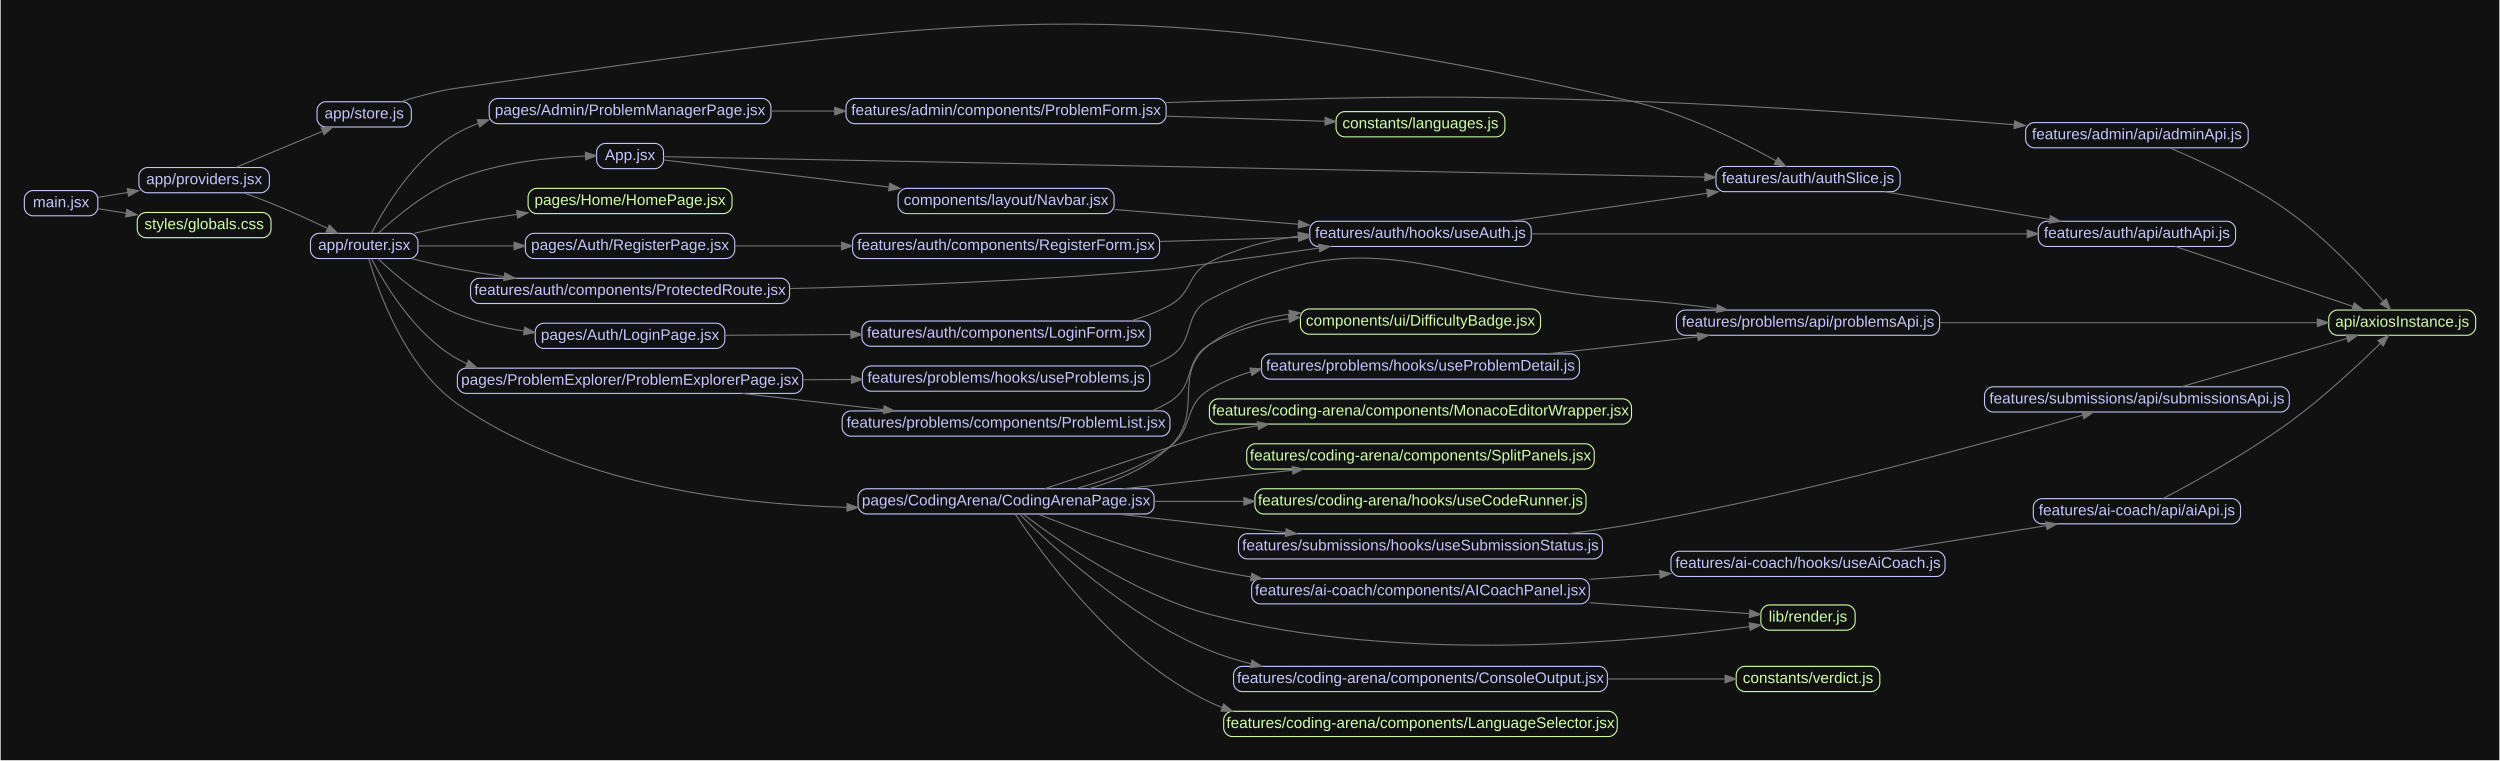
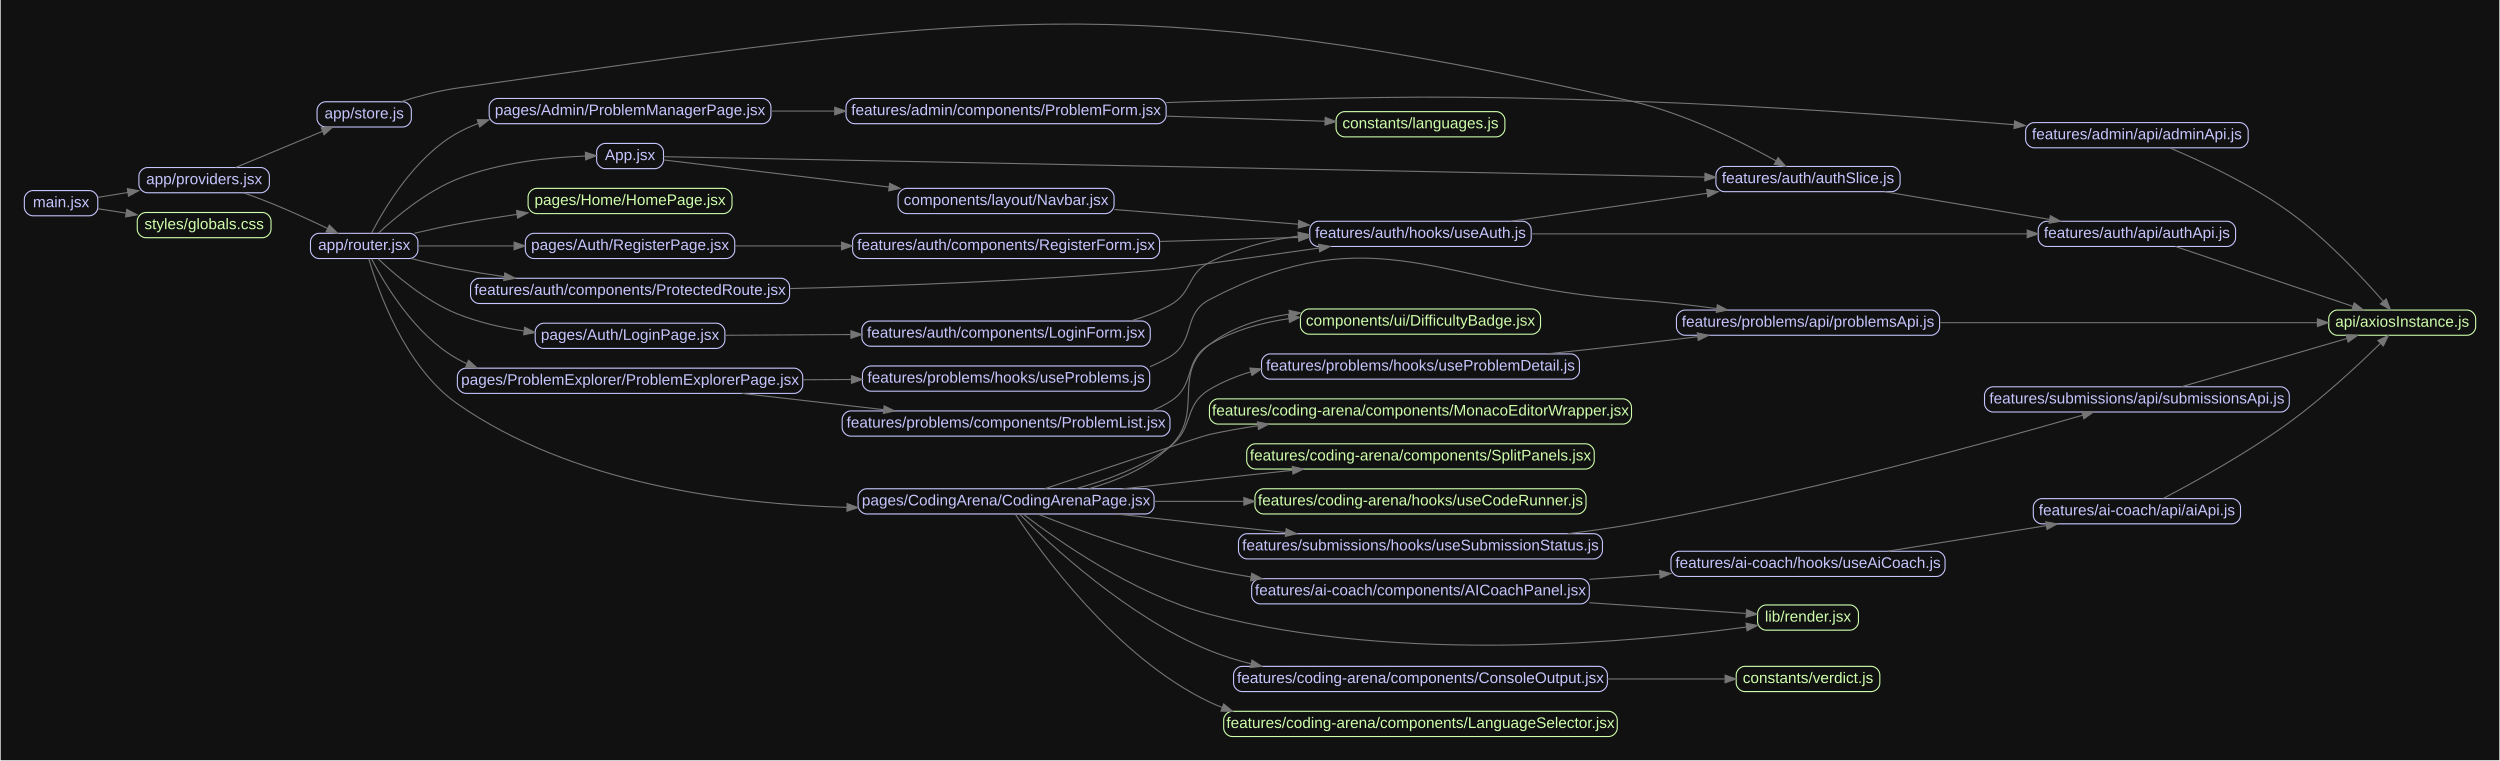
<svg xmlns="http://www.w3.org/2000/svg" width="2279pt" height="693pt" viewBox="0.00 0.00 2279.20 693.43">
  <g id="graph0" class="graph" transform="scale(1 1) rotate(0) translate(21.6 671.83)">
    <polygon fill="#111111" stroke="transparent" points="-21.6,21.6 -21.6,-671.83 2257.6,-671.83 2257.6,21.6 -21.6,21.6" />
    <g id="node1" class="node">
      <path fill="none" stroke="#c6c5fe" d="M575.33,-541C575.33,-541 529.67,-541 529.67,-541 525.83,-541 522,-537.17 522,-533.33 522,-533.33 522,-525.67 522,-525.67 522,-521.83 525.83,-518 529.67,-518 529.67,-518 575.33,-518 575.33,-518 579.17,-518 583,-521.83 583,-525.67 583,-525.67 583,-533.33 583,-533.33 583,-537.17 579.17,-541 575.33,-541" />
      <text text-anchor="middle" x="552.5" y="-525.8" font-family="Arial" font-size="14.00" fill="#c6c5fe">App.jsx</text>
    </g>
    <g id="node2" class="node">
      <path fill="none" stroke="#c6c5fe" d="M986.33,-500C986.33,-500 804.67,-500 804.67,-500 800.83,-500 797,-496.17 797,-492.33 797,-492.33 797,-484.67 797,-484.67 797,-480.83 800.83,-477 804.67,-477 804.67,-477 986.33,-477 986.33,-477 990.17,-477 994,-480.83 994,-484.67 994,-484.67 994,-492.33 994,-492.33 994,-496.17 990.17,-500 986.33,-500" />
      <text text-anchor="middle" x="895.5" y="-484.8" font-family="Arial" font-size="14.00" fill="#c6c5fe">components/layout/Navbar.jsx</text>
    </g>
    <g id="edge1" class="edge">
      <path fill="none" stroke="#757575" d="M583.16,-525.93C628.59,-520.47 717.59,-509.77 788.85,-501.2" />
      <polygon fill="#757575" stroke="#757575" points="789.27,-504.68 798.78,-500.01 788.43,-497.73 789.27,-504.68" />
    </g>
    <g id="node3" class="node">
      <path fill="none" stroke="#c6c5fe" d="M1703.33,-520C1703.33,-520 1550.67,-520 1550.67,-520 1546.83,-520 1543,-516.17 1543,-512.33 1543,-512.33 1543,-504.67 1543,-504.67 1543,-500.83 1546.83,-497 1550.67,-497 1550.67,-497 1703.33,-497 1703.33,-497 1707.17,-497 1711,-500.83 1711,-504.67 1711,-504.67 1711,-512.33 1711,-512.33 1711,-516.17 1707.17,-520 1703.33,-520" />
      <text text-anchor="middle" x="1627" y="-504.8" font-family="Arial" font-size="14.00" fill="#c6c5fe">features/auth/authSlice.js</text>
    </g>
    <g id="edge2" class="edge">
      <path fill="none" stroke="#757575" d="M583.02,-528.92C720.77,-526.22 1303.23,-514.82 1532.62,-510.33" />
      <polygon fill="#757575" stroke="#757575" points="1533.01,-513.82 1542.94,-510.13 1532.87,-506.82 1533.01,-513.82" />
    </g>
    <g id="node15" class="node">
      <path fill="none" stroke="#c6c5fe" d="M1366.83,-470C1366.83,-470 1180.17,-470 1180.17,-470 1176.33,-470 1172.5,-466.17 1172.5,-462.33 1172.5,-462.33 1172.5,-454.67 1172.5,-454.67 1172.5,-450.83 1176.33,-447 1180.17,-447 1180.17,-447 1366.83,-447 1366.83,-447 1370.67,-447 1374.5,-450.83 1374.5,-454.67 1374.5,-454.67 1374.5,-462.33 1374.5,-462.33 1374.5,-466.17 1370.67,-470 1366.83,-470" />
      <text text-anchor="middle" x="1273.5" y="-454.8" font-family="Arial" font-size="14.00" fill="#c6c5fe">features/auth/hooks/useAuth.js</text>
    </g>
    <g id="edge14" class="edge">
      <path fill="none" stroke="#757575" d="M994.31,-480.7C1045.72,-476.59 1108.92,-471.55 1162.09,-467.31" />
      <polygon fill="#757575" stroke="#757575" points="1162.55,-470.78 1172.24,-466.5 1161.99,-463.81 1162.55,-470.78" />
    </g>
    <g id="node25" class="node">
      <path fill="none" stroke="#c6c5fe" d="M2009.33,-470C2009.33,-470 1844.67,-470 1844.67,-470 1840.83,-470 1837,-466.17 1837,-462.33 1837,-462.33 1837,-454.67 1837,-454.67 1837,-450.83 1840.83,-447 1844.67,-447 1844.67,-447 2009.33,-447 2009.33,-447 2013.17,-447 2017,-450.83 2017,-454.67 2017,-454.67 2017,-462.33 2017,-462.33 2017,-466.17 2013.17,-470 2009.33,-470" />
      <text text-anchor="middle" x="1927" y="-454.8" font-family="Arial" font-size="14.00" fill="#c6c5fe">features/auth/api/authApi.js</text>
    </g>
    <g id="edge23" class="edge">
      <path fill="none" stroke="#757575" d="M1696.74,-496.97C1741.66,-489.43 1800.45,-479.57 1847.25,-471.71" />
      <polygon fill="#757575" stroke="#757575" points="1848.06,-475.13 1857.35,-470.02 1846.91,-468.22 1848.06,-475.13" />
    </g>
    <g id="node4" class="node">
      <path fill="none" stroke="#cfffac" d="M2228.33,-389C2228.33,-389 2109.67,-389 2109.67,-389 2105.83,-389 2102,-385.17 2102,-381.33 2102,-381.33 2102,-373.67 2102,-373.67 2102,-369.83 2105.83,-366 2109.67,-366 2109.67,-366 2228.33,-366 2228.33,-366 2232.17,-366 2236,-369.83 2236,-373.67 2236,-373.67 2236,-381.33 2236,-381.33 2236,-385.17 2232.17,-389 2228.33,-389" />
      <text text-anchor="middle" x="2169" y="-373.8" font-family="Arial" font-size="14.00" fill="#cfffac">api/axiosInstance.js</text>
    </g>
    <g id="node5" class="node">
      <path fill="none" stroke="#c6c5fe" d="M215.83,-519C215.83,-519 112.17,-519 112.17,-519 108.33,-519 104.5,-515.17 104.5,-511.33 104.5,-511.33 104.5,-503.67 104.5,-503.67 104.5,-499.83 108.33,-496 112.17,-496 112.17,-496 215.83,-496 215.83,-496 219.67,-496 223.5,-499.83 223.5,-503.67 223.5,-503.67 223.5,-511.33 223.5,-511.33 223.5,-515.17 219.67,-519 215.83,-519" />
      <text text-anchor="middle" x="164" y="-503.8" font-family="Arial" font-size="14.00" fill="#c6c5fe">app/providers.jsx</text>
    </g>
    <g id="node6" class="node">
      <path fill="none" stroke="#c6c5fe" d="M351.33,-459C351.33,-459 268.67,-459 268.67,-459 264.83,-459 261,-455.17 261,-451.33 261,-451.33 261,-443.67 261,-443.67 261,-439.83 264.83,-436 268.67,-436 268.67,-436 351.33,-436 351.33,-436 355.17,-436 359,-439.83 359,-443.67 359,-443.67 359,-451.33 359,-451.33 359,-455.17 355.17,-459 351.33,-459" />
      <text text-anchor="middle" x="310" y="-443.8" font-family="Arial" font-size="14.00" fill="#c6c5fe">app/router.jsx</text>
    </g>
    <g id="edge3" class="edge">
      <path fill="none" stroke="#757575" d="M199.8,-495.97C208.12,-493.04 216.92,-489.78 225,-486.5 242.27,-479.49 261.13,-470.83 276.59,-463.45" />
      <polygon fill="#757575" stroke="#757575" points="278.24,-466.54 285.74,-459.05 275.21,-460.23 278.24,-466.54" />
    </g>
    <g id="node7" class="node">
      <path fill="none" stroke="#c6c5fe" d="M345.33,-579C345.33,-579 274.67,-579 274.67,-579 270.83,-579 267,-575.17 267,-571.33 267,-571.33 267,-563.67 267,-563.67 267,-559.83 270.83,-556 274.67,-556 274.67,-556 345.33,-556 345.33,-556 349.17,-556 353,-559.83 353,-563.67 353,-563.67 353,-571.33 353,-571.33 353,-575.17 349.17,-579 345.33,-579" />
      <text text-anchor="middle" x="310" y="-563.8" font-family="Arial" font-size="14.00" fill="#c6c5fe">app/store.js</text>
    </g>
    <g id="edge4" class="edge">
      <path fill="none" stroke="#757575" d="M192.76,-519.07C215.28,-528.45 247.21,-541.75 271.91,-552.04" />
      <polygon fill="#757575" stroke="#757575" points="270.74,-555.35 281.32,-555.97 273.44,-548.89 270.74,-555.35" />
    </g>
    <g id="edge5" class="edge">
      <path fill="none" stroke="#757575" d="M322.9,-459.17C338.19,-473.4 366.22,-496.98 395,-508.5 432.78,-523.62 479.36,-528.27 511.84,-529.5" />
      <polygon fill="#757575" stroke="#757575" points="511.76,-533 521.86,-529.79 511.96,-526 511.76,-533" />
    </g>
    <g id="node8" class="node">
      <path fill="none" stroke="#c6c5fe" d="M690.33,-418C690.33,-418 414.67,-418 414.67,-418 410.83,-418 407,-414.17 407,-410.33 407,-410.33 407,-402.67 407,-402.67 407,-398.83 410.83,-395 414.67,-395 414.67,-395 690.33,-395 690.33,-395 694.17,-395 698,-398.83 698,-402.67 698,-402.67 698,-410.33 698,-410.33 698,-414.17 694.17,-418 690.33,-418" />
      <text text-anchor="middle" x="552.5" y="-402.8" font-family="Arial" font-size="14.00" fill="#c6c5fe">features/auth/components/ProtectedRoute.jsx</text>
    </g>
    <g id="edge6" class="edge">
      <path fill="none" stroke="#757575" d="M353.09,-435.95C366.42,-432.56 381.26,-429.09 395,-426.5 408.78,-423.91 423.3,-421.55 437.73,-419.44" />
      <polygon fill="#757575" stroke="#757575" points="438.28,-422.9 447.69,-418.02 437.29,-415.97 438.28,-422.9" />
    </g>
    <g id="node9" class="node">
      <path fill="none" stroke="#c6c5fe" d="M673.33,-582C673.33,-582 431.67,-582 431.67,-582 427.83,-582 424,-578.17 424,-574.33 424,-574.33 424,-566.67 424,-566.67 424,-562.83 427.83,-559 431.67,-559 431.67,-559 673.33,-559 673.33,-559 677.17,-559 681,-562.83 681,-566.67 681,-566.67 681,-574.33 681,-574.33 681,-578.17 677.17,-582 673.33,-582" />
      <text text-anchor="middle" x="552.5" y="-566.8" font-family="Arial" font-size="14.00" fill="#c6c5fe">pages/Admin/ProblemManagerPage.jsx</text>
    </g>
    <g id="edge7" class="edge">
      <path fill="none" stroke="#757575" d="M316.68,-459.22C328.09,-481.32 356.07,-528.88 395,-550.5 401.03,-553.85 407.4,-556.73 413.96,-559.21" />
      <polygon fill="#757575" stroke="#757575" points="413.12,-562.62 423.72,-562.56 415.39,-556 413.12,-562.62" />
    </g>
    <g id="node10" class="node">
      <path fill="none" stroke="#c6c5fe" d="M631.33,-377C631.33,-377 473.67,-377 473.67,-377 469.83,-377 466,-373.17 466,-369.33 466,-369.33 466,-361.67 466,-361.67 466,-357.83 469.83,-354 473.67,-354 473.67,-354 631.33,-354 631.33,-354 635.17,-354 639,-357.83 639,-361.67 639,-361.67 639,-369.33 639,-369.33 639,-373.17 635.17,-377 631.33,-377" />
      <text text-anchor="middle" x="552.5" y="-361.8" font-family="Arial" font-size="14.00" fill="#c6c5fe">pages/Auth/LoginPage.jsx</text>
    </g>
    <g id="edge8" class="edge">
      <path fill="none" stroke="#757575" d="M322.59,-435.86C337.77,-421.38 365.9,-397.17 395,-385.5 414.01,-377.88 435.26,-373 455.83,-369.92" />
      <polygon fill="#757575" stroke="#757575" points="456.42,-373.37 465.86,-368.54 455.47,-366.43 456.42,-373.37" />
    </g>
    <g id="node11" class="node">
      <path fill="none" stroke="#c6c5fe" d="M640.33,-459C640.33,-459 464.67,-459 464.67,-459 460.83,-459 457,-455.17 457,-451.33 457,-451.33 457,-443.67 457,-443.67 457,-439.83 460.83,-436 464.67,-436 464.67,-436 640.33,-436 640.33,-436 644.17,-436 648,-439.83 648,-443.67 648,-443.67 648,-451.33 648,-451.33 648,-455.17 644.17,-459 640.33,-459" />
      <text text-anchor="middle" x="552.5" y="-443.8" font-family="Arial" font-size="14.00" fill="#c6c5fe">pages/Auth/RegisterPage.jsx</text>
    </g>
    <g id="edge9" class="edge">
      <path fill="none" stroke="#757575" d="M359.09,-447.5C384.21,-447.5 416.01,-447.5 446.47,-447.5" />
      <polygon fill="#757575" stroke="#757575" points="446.74,-451 456.74,-447.5 446.74,-444 446.74,-451" />
    </g>
    <g id="node12" class="node">
      <path fill="none" stroke="#c6c5fe" d="M1022.83,-226C1022.83,-226 768.17,-226 768.17,-226 764.33,-226 760.5,-222.17 760.5,-218.33 760.5,-218.33 760.5,-210.67 760.5,-210.67 760.5,-206.83 764.33,-203 768.17,-203 768.17,-203 1022.83,-203 1022.83,-203 1026.67,-203 1030.5,-206.83 1030.5,-210.67 1030.5,-210.67 1030.5,-218.33 1030.5,-218.33 1030.5,-222.17 1026.67,-226 1022.83,-226" />
      <text text-anchor="middle" x="895.5" y="-210.8" font-family="Arial" font-size="14.00" fill="#c6c5fe">pages/CodingArena/CodingArenaPage.jsx</text>
    </g>
    <g id="edge10" class="edge">
      <path fill="none" stroke="#757575" d="M314.12,-435.86C322.23,-407.97 346.83,-337.14 395,-303.5 498.72,-231.08 643.27,-211.9 750.2,-209.03" />
      <polygon fill="#757575" stroke="#757575" points="750.51,-212.52 760.43,-208.8 750.35,-205.52 750.51,-212.52" />
    </g>
    <g id="node13" class="node">
      <path fill="none" stroke="#cfffac" d="M637.83,-500C637.83,-500 467.17,-500 467.17,-500 463.33,-500 459.5,-496.17 459.5,-492.33 459.5,-492.33 459.5,-484.67 459.5,-484.67 459.5,-480.83 463.33,-477 467.17,-477 467.17,-477 637.83,-477 637.83,-477 641.67,-477 645.5,-480.83 645.5,-484.67 645.5,-484.67 645.5,-492.33 645.5,-492.33 645.5,-496.17 641.67,-500 637.83,-500" />
      <text text-anchor="middle" x="552.5" y="-484.8" font-family="Arial" font-size="14.00" fill="#cfffac">pages/Home/HomePage.jsx</text>
    </g>
    <g id="edge11" class="edge">
      <path fill="none" stroke="#757575" d="M355.72,-459.03C368.37,-462.05 382.18,-465.12 395,-467.5 412.51,-470.75 431.21,-473.7 449.38,-476.3" />
      <polygon fill="#757575" stroke="#757575" points="449.01,-479.78 459.4,-477.71 449.98,-472.85 449.01,-479.78" />
    </g>
    <g id="node14" class="node">
      <path fill="none" stroke="#c6c5fe" d="M702.33,-336C702.33,-336 402.67,-336 402.67,-336 398.83,-336 395,-332.17 395,-328.33 395,-328.33 395,-320.67 395,-320.67 395,-316.83 398.83,-313 402.67,-313 402.67,-313 702.33,-313 702.33,-313 706.17,-313 710,-316.83 710,-320.67 710,-320.67 710,-328.33 710,-328.33 710,-332.17 706.17,-336 702.33,-336" />
      <text text-anchor="middle" x="552.5" y="-320.8" font-family="Arial" font-size="14.00" fill="#c6c5fe">pages/ProblemExplorer/ProblemExplorerPage.jsx</text>
    </g>
    <g id="edge12" class="edge">
      <path fill="none" stroke="#757575" d="M316.68,-435.78C328.09,-413.68 356.07,-366.12 395,-344.5 397.78,-342.95 400.64,-341.51 403.55,-340.15" />
      <polygon fill="#757575" stroke="#757575" points="405.18,-343.26 413.03,-336.14 402.46,-336.82 405.18,-343.26" />
    </g>
    <g id="edge13" class="edge">
      <path fill="none" stroke="#757575" d="M343.66,-579.12C359.02,-583.99 377.73,-589.08 395,-591.5 866.43,-657.53 1001.76,-684.81 1466,-579.5 1514.61,-568.47 1566.62,-542.43 1597.71,-525.14" />
      <polygon fill="#757575" stroke="#757575" points="1599.68,-528.05 1606.66,-520.08 1596.23,-521.95 1599.68,-528.05" />
    </g>
    <g id="edge25" class="edge">
      <path fill="none" stroke="#757575" d="M698.11,-408.62C796.15,-410.98 928.58,-415.97 1045,-426.5 1046.79,-426.66 1118.59,-436.77 1181.05,-445.59" />
      <polygon fill="#757575" stroke="#757575" points="1180.59,-449.06 1190.98,-446.99 1181.57,-442.12 1180.59,-449.06" />
    </g>
    <g id="node20" class="node">
      <path fill="none" stroke="#c6c5fe" d="M1033.83,-582C1033.83,-582 757.17,-582 757.17,-582 753.33,-582 749.5,-578.17 749.5,-574.33 749.5,-574.33 749.5,-566.67 749.5,-566.67 749.5,-562.83 753.33,-559 757.17,-559 757.17,-559 1033.83,-559 1033.83,-559 1037.67,-559 1041.5,-562.83 1041.5,-566.67 1041.5,-566.67 1041.5,-574.33 1041.5,-574.33 1041.5,-578.17 1037.67,-582 1033.83,-582" />
      <text text-anchor="middle" x="895.5" y="-566.8" font-family="Arial" font-size="14.00" fill="#c6c5fe">features/admin/components/ProblemForm.jsx</text>
    </g>
    <g id="edge38" class="edge">
      <path fill="none" stroke="#757575" d="M681.45,-570.5C700.28,-570.5 719.84,-570.5 739.15,-570.5" />
      <polygon fill="#757575" stroke="#757575" points="739.22,-574 749.22,-570.5 739.22,-567 739.22,-574" />
    </g>
    <g id="node26" class="node">
      <path fill="none" stroke="#c6c5fe" d="M1019.33,-379C1019.33,-379 771.67,-379 771.67,-379 767.83,-379 764,-375.17 764,-371.33 764,-371.33 764,-363.67 764,-363.67 764,-359.83 767.83,-356 771.67,-356 771.67,-356 1019.33,-356 1019.33,-356 1023.17,-356 1027,-359.83 1027,-363.67 1027,-363.67 1027,-371.33 1027,-371.33 1027,-375.17 1023.17,-379 1019.33,-379" />
      <text text-anchor="middle" x="895.5" y="-363.8" font-family="Arial" font-size="14.00" fill="#c6c5fe">features/auth/components/LoginForm.jsx</text>
    </g>
    <g id="edge39" class="edge">
      <path fill="none" stroke="#757575" d="M639.11,-366C673.79,-366.21 714.76,-366.45 753.62,-366.67" />
      <polygon fill="#757575" stroke="#757575" points="753.96,-370.18 763.98,-366.73 754,-363.18 753.96,-370.18" />
    </g>
    <g id="node27" class="node">
      <path fill="none" stroke="#c6c5fe" d="M1027.83,-459C1027.83,-459 763.17,-459 763.17,-459 759.33,-459 755.5,-455.17 755.5,-451.33 755.5,-451.33 755.5,-443.67 755.5,-443.67 755.5,-439.83 759.33,-436 763.17,-436 763.17,-436 1027.83,-436 1027.83,-436 1031.67,-436 1035.5,-439.83 1035.5,-443.67 1035.5,-443.67 1035.5,-451.33 1035.5,-451.33 1035.5,-455.17 1031.67,-459 1027.83,-459" />
      <text text-anchor="middle" x="895.5" y="-443.8" font-family="Arial" font-size="14.00" fill="#c6c5fe">features/auth/components/RegisterForm.jsx</text>
    </g>
    <g id="edge40" class="edge">
      <path fill="none" stroke="#757575" d="M648.03,-447.5C678.13,-447.5 712.2,-447.5 745.19,-447.5" />
      <polygon fill="#757575" stroke="#757575" points="745.39,-451 755.39,-447.5 745.39,-444 745.39,-451" />
    </g>
    <g id="node16" class="node">
      <path fill="none" stroke="#cfffac" d="M1375.33,-390C1375.33,-390 1171.67,-390 1171.67,-390 1167.83,-390 1164,-386.17 1164,-382.33 1164,-382.33 1164,-374.67 1164,-374.67 1164,-370.83 1167.83,-367 1171.67,-367 1171.67,-367 1375.33,-367 1375.33,-367 1379.17,-367 1383,-370.83 1383,-374.67 1383,-374.67 1383,-382.33 1383,-382.33 1383,-386.17 1379.17,-390 1375.33,-390" />
      <text text-anchor="middle" x="1273.5" y="-374.8" font-family="Arial" font-size="14.00" fill="#cfffac">components/ui/DifficultyBadge.jsx</text>
    </g>
    <g id="edge41" class="edge">
      <path fill="none" stroke="#757575" d="M970.91,-226.08C997.03,-233.37 1024.85,-245.23 1045,-264.5 1077.03,-295.13 1045.86,-330.49 1081,-357.5 1101.81,-373.5 1127.86,-381.66 1153.97,-385.29" />
      <polygon fill="#757575" stroke="#757575" points="1153.63,-388.77 1163.97,-386.46 1154.45,-381.82 1153.63,-388.77" />
    </g>
    <g id="node22" class="node">
      <path fill="none" stroke="#c6c5fe" d="M1419.83,-144C1419.83,-144 1127.17,-144 1127.17,-144 1123.33,-144 1119.5,-140.17 1119.5,-136.33 1119.5,-136.33 1119.5,-128.67 1119.5,-128.67 1119.5,-124.83 1123.33,-121 1127.17,-121 1127.17,-121 1419.83,-121 1419.83,-121 1423.67,-121 1427.5,-124.83 1427.5,-128.67 1427.5,-128.67 1427.5,-136.33 1427.5,-136.33 1427.5,-140.17 1423.67,-144 1419.83,-144" />
      <text text-anchor="middle" x="1273.5" y="-128.8" font-family="Arial" font-size="14.00" fill="#c6c5fe">features/ai-coach/components/AICoachPanel.jsx</text>
    </g>
    <g id="edge42" class="edge">
      <path fill="none" stroke="#757575" d="M924.4,-202.97C960.07,-188.73 1024.04,-164.89 1081,-152.5 1093.3,-149.83 1106.12,-147.51 1119.05,-145.49" />
      <polygon fill="#757575" stroke="#757575" points="1119.58,-148.95 1128.95,-144.01 1118.54,-142.03 1119.58,-148.95" />
    </g>
    <g id="node24" class="node">
-       <path fill="none" stroke="#cfffac" d="M1662.33,-120C1662.33,-120 1591.67,-120 1591.67,-120 1587.83,-120 1584,-116.17 1584,-112.33 1584,-112.33 1584,-104.67 1584,-104.67 1584,-100.83 1587.83,-97 1591.67,-97 1591.67,-97 1662.33,-97 1662.33,-97 1666.17,-97 1670,-100.83 1670,-104.67 1670,-104.67 1670,-112.33 1670,-112.33 1670,-116.17 1666.17,-120 1662.33,-120" />
-       <text text-anchor="middle" x="1627" y="-104.8" font-family="Arial" font-size="14.00" fill="#cfffac">lib/render.js</text>
+       <path fill="none" stroke="#cfffac" d="M1665.33,-120C1665.33,-120 1588.67,-120 1588.67,-120 1584.83,-120 1581,-116.17 1581,-112.33 1581,-112.33 1581,-104.67 1581,-104.67 1581,-100.83 1584.83,-97 1588.67,-97 1588.67,-97 1665.33,-97 1665.33,-97 1669.17,-97 1673,-100.83 1673,-104.67 1673,-104.67 1673,-112.33 1673,-112.33 1673,-116.17 1669.17,-120 1665.33,-120" />
+       <text text-anchor="middle" x="1627" y="-104.8" font-family="Arial" font-size="14.00" fill="#cfffac">lib/render.jsx</text>
    </g>
    <g id="edge50" class="edge">
-       <path fill="none" stroke="#757575" d="M911.15,-202.84C940.98,-179.94 1011.82,-129.71 1081,-111.5 1256.65,-65.27 1475.31,-86.68 1573.72,-100.29" />
-       <polygon fill="#757575" stroke="#757575" points="1573.32,-103.77 1583.71,-101.7 1574.3,-96.84 1573.32,-103.77" />
+       <path fill="none" stroke="#757575" d="M911.15,-202.84C940.98,-179.94 1011.82,-129.71 1081,-111.5 1254.88,-65.74 1470.91,-86.26 1570.71,-99.88" />
+       <polygon fill="#757575" stroke="#757575" points="1570.48,-103.38 1580.86,-101.29 1571.44,-96.45 1570.48,-103.38" />
    </g>
    <g id="node28" class="node">
      <path fill="none" stroke="#c6c5fe" d="M1436.33,-64C1436.33,-64 1110.67,-64 1110.67,-64 1106.83,-64 1103,-60.17 1103,-56.33 1103,-56.33 1103,-48.67 1103,-48.67 1103,-44.83 1106.83,-41 1110.67,-41 1110.67,-41 1436.33,-41 1436.33,-41 1440.17,-41 1444,-44.83 1444,-48.67 1444,-48.67 1444,-56.33 1444,-56.33 1444,-60.17 1440.17,-64 1436.33,-64" />
      <text text-anchor="middle" x="1273.5" y="-48.8" font-family="Arial" font-size="14.00" fill="#c6c5fe">features/coding-arena/components/ConsoleOutput.jsx</text>
    </g>
    <g id="edge43" class="edge">
      <path fill="none" stroke="#757575" d="M907.72,-202.93C934.7,-175.91 1006.5,-108.69 1081,-78.5 1093.02,-73.63 1105.77,-69.64 1118.76,-66.37" />
      <polygon fill="#757575" stroke="#757575" points="1119.81,-69.72 1128.74,-64.01 1118.2,-62.9 1119.81,-69.72" />
    </g>
    <g id="node29" class="node">
      <path fill="none" stroke="#cfffac" d="M1445.33,-23C1445.33,-23 1101.67,-23 1101.67,-23 1097.83,-23 1094,-19.17 1094,-15.33 1094,-15.33 1094,-7.67 1094,-7.67 1094,-3.83 1097.83,0 1101.67,0 1101.67,0 1445.33,0 1445.33,0 1449.17,0 1453,-3.83 1453,-7.67 1453,-7.67 1453,-15.33 1453,-15.33 1453,-19.17 1449.17,-23 1445.33,-23" />
      <text text-anchor="middle" x="1273.5" y="-7.8" font-family="Arial" font-size="14.00" fill="#cfffac">features/coding-arena/components/LanguageSelector.jsx</text>
    </g>
    <g id="edge44" class="edge">
      <path fill="none" stroke="#757575" d="M903.94,-202.83C926.08,-169.23 995.39,-72.08 1081,-31.5 1084.82,-29.69 1088.74,-28.01 1092.72,-26.45" />
      <polygon fill="#757575" stroke="#757575" points="1093.94,-29.73 1102.14,-23.02 1091.55,-23.15 1093.94,-29.73" />
    </g>
    <g id="node30" class="node">
      <path fill="none" stroke="#cfffac" d="M1458.33,-308C1458.33,-308 1088.67,-308 1088.67,-308 1084.83,-308 1081,-304.17 1081,-300.33 1081,-300.33 1081,-292.67 1081,-292.67 1081,-288.83 1084.83,-285 1088.67,-285 1088.67,-285 1458.33,-285 1458.33,-285 1462.17,-285 1466,-288.83 1466,-292.67 1466,-292.67 1466,-300.33 1466,-300.33 1466,-304.17 1462.17,-308 1458.33,-308" />
      <text text-anchor="middle" x="1273.5" y="-292.8" font-family="Arial" font-size="14.00" fill="#cfffac">features/coding-arena/components/MonacoEditorWrapper.jsx</text>
    </g>
    <g id="edge45" class="edge">
      <path fill="none" stroke="#757575" d="M930.69,-226.01C981.92,-243.23 1073.44,-273.85 1081,-275.5 1095.14,-278.58 1109.97,-281.21 1124.85,-283.47" />
      <polygon fill="#757575" stroke="#757575" points="1124.76,-286.99 1135.16,-284.97 1125.77,-280.07 1124.76,-286.99" />
    </g>
    <g id="node31" class="node">
      <path fill="none" stroke="#cfffac" d="M1424.33,-267C1424.33,-267 1122.67,-267 1122.67,-267 1118.83,-267 1115,-263.17 1115,-259.33 1115,-259.33 1115,-251.67 1115,-251.67 1115,-247.83 1118.83,-244 1122.67,-244 1122.67,-244 1424.33,-244 1424.33,-244 1428.17,-244 1432,-247.83 1432,-251.67 1432,-251.67 1432,-259.33 1432,-259.33 1432,-263.17 1428.17,-267 1424.33,-267" />
      <text text-anchor="middle" x="1273.5" y="-251.8" font-family="Arial" font-size="14.00" fill="#cfffac">features/coding-arena/components/SplitPanels.jsx</text>
    </g>
    <g id="edge46" class="edge">
      <path fill="none" stroke="#757575" d="M1001.99,-226C1050.15,-231.25 1107.33,-237.49 1156.69,-242.87" />
      <polygon fill="#757575" stroke="#757575" points="1156.45,-246.37 1166.77,-243.97 1157.21,-239.41 1156.45,-246.37" />
    </g>
    <g id="node32" class="node">
      <path fill="none" stroke="#cfffac" d="M1416.83,-226C1416.83,-226 1130.17,-226 1130.17,-226 1126.33,-226 1122.5,-222.17 1122.5,-218.33 1122.5,-218.33 1122.5,-210.67 1122.5,-210.67 1122.5,-206.83 1126.33,-203 1130.17,-203 1130.17,-203 1416.83,-203 1416.83,-203 1420.67,-203 1424.5,-206.83 1424.5,-210.67 1424.5,-210.67 1424.5,-218.33 1424.5,-218.33 1424.5,-222.17 1420.67,-226 1416.83,-226" />
      <text text-anchor="middle" x="1273.5" y="-210.8" font-family="Arial" font-size="14.00" fill="#cfffac">features/coding-arena/hooks/useCodeRunner.js</text>
    </g>
    <g id="edge47" class="edge">
      <path fill="none" stroke="#757575" d="M1030.65,-214.5C1057.02,-214.5 1084.93,-214.5 1112.06,-214.5" />
      <polygon fill="#757575" stroke="#757575" points="1112.42,-218 1122.42,-214.5 1112.42,-211 1112.42,-218" />
    </g>
    <g id="node35" class="node">
      <path fill="none" stroke="#c6c5fe" d="M1410.83,-349C1410.83,-349 1136.17,-349 1136.17,-349 1132.33,-349 1128.5,-345.17 1128.5,-341.33 1128.5,-341.33 1128.5,-333.67 1128.5,-333.67 1128.5,-329.83 1132.33,-326 1136.17,-326 1136.17,-326 1410.83,-326 1410.83,-326 1414.67,-326 1418.5,-329.83 1418.5,-333.67 1418.5,-333.67 1418.5,-341.33 1418.5,-341.33 1418.5,-345.17 1414.67,-349 1410.83,-349" />
      <text text-anchor="middle" x="1273.5" y="-333.8" font-family="Arial" font-size="14.00" fill="#c6c5fe">features/problems/hooks/useProblemDetail.js</text>
    </g>
    <g id="edge48" class="edge">
      <path fill="none" stroke="#757575" d="M958.9,-226.08C987.21,-233.59 1019.89,-245.61 1045,-264.5 1067.46,-281.4 1056.85,-302.11 1081,-316.5 1092.68,-323.46 1105.47,-328.73 1118.74,-332.69" />
      <polygon fill="#757575" stroke="#757575" points="1117.9,-336.09 1128.47,-335.34 1119.74,-329.33 1117.9,-336.09" />
    </g>
    <g id="node38" class="node">
      <path fill="none" stroke="#c6c5fe" d="M1431.83,-185C1431.83,-185 1115.17,-185 1115.17,-185 1111.33,-185 1107.5,-181.17 1107.5,-177.33 1107.5,-177.33 1107.5,-169.67 1107.5,-169.67 1107.5,-165.83 1111.33,-162 1115.17,-162 1115.17,-162 1431.83,-162 1431.83,-162 1435.67,-162 1439.5,-165.83 1439.5,-169.67 1439.5,-169.67 1439.5,-177.33 1439.5,-177.33 1439.5,-181.17 1435.67,-185 1431.83,-185" />
      <text text-anchor="middle" x="1273.5" y="-169.8" font-family="Arial" font-size="14.00" fill="#c6c5fe">features/submissions/hooks/useSubmissionStatus.js</text>
    </g>
    <g id="edge49" class="edge">
      <path fill="none" stroke="#757575" d="M996.06,-203C1023.57,-199.86 1053.44,-196.51 1081,-193.5 1103.43,-191.05 1127.35,-188.5 1150.41,-186.08" />
      <polygon fill="#757575" stroke="#757575" points="1151.01,-189.54 1160.59,-185.01 1150.28,-182.57 1151.01,-189.54" />
    </g>
    <g id="node34" class="node">
      <path fill="none" stroke="#c6c5fe" d="M1037.33,-297C1037.33,-297 753.67,-297 753.67,-297 749.83,-297 746,-293.17 746,-289.33 746,-289.33 746,-281.67 746,-281.67 746,-277.83 749.83,-274 753.67,-274 753.67,-274 1037.33,-274 1037.33,-274 1041.17,-274 1045,-277.83 1045,-281.67 1045,-281.67 1045,-289.33 1045,-289.33 1045,-293.17 1041.17,-297 1037.33,-297" />
      <text text-anchor="middle" x="895.5" y="-281.8" font-family="Arial" font-size="14.00" fill="#c6c5fe">features/problems/components/ProblemList.jsx</text>
    </g>
    <g id="edge51" class="edge">
      <path fill="none" stroke="#757575" d="M654.43,-312.96C695.07,-308.31 742.07,-302.93 783.66,-298.18" />
      <polygon fill="#757575" stroke="#757575" points="784.29,-301.63 793.83,-297.01 783.5,-294.67 784.29,-301.63" />
    </g>
    <g id="node36" class="node">
      <path fill="none" stroke="#c6c5fe" d="M1018.83,-338C1018.83,-338 772.17,-338 772.17,-338 768.33,-338 764.5,-334.17 764.5,-330.33 764.5,-330.33 764.5,-322.67 764.5,-322.67 764.5,-318.83 768.33,-315 772.17,-315 772.17,-315 1018.83,-315 1018.83,-315 1022.67,-315 1026.5,-318.83 1026.5,-322.67 1026.5,-322.67 1026.5,-330.33 1026.5,-330.33 1026.5,-334.17 1022.67,-338 1018.83,-338" />
      <text text-anchor="middle" x="895.5" y="-322.8" font-family="Arial" font-size="14.00" fill="#c6c5fe">features/problems/hooks/useProblems.js</text>
    </g>
    <g id="edge52" class="edge">
      <path fill="none" stroke="#757575" d="M710.03,-325.42C724.82,-325.5 739.76,-325.59 754.39,-325.68" />
      <polygon fill="#757575" stroke="#757575" points="754.44,-329.18 764.46,-325.74 754.48,-322.18 754.44,-329.18" />
    </g>
    <g id="edge28" class="edge">
      <path fill="none" stroke="#757575" d="M1355.58,-470.03C1409.12,-477.65 1479.37,-487.64 1534.84,-495.53" />
      <polygon fill="#757575" stroke="#757575" points="1534.63,-499.04 1545.02,-496.98 1535.61,-492.11 1534.63,-499.04" />
    </g>
    <g id="edge27" class="edge">
      <path fill="none" stroke="#757575" d="M1374.51,-458.5C1497.33,-458.5 1704.37,-458.5 1826.81,-458.5" />
      <polygon fill="#757575" stroke="#757575" points="1826.93,-462 1836.93,-458.5 1826.93,-455 1826.93,-462" />
    </g>
    <g id="node17" class="node">
      <path fill="none" stroke="#cfffac" d="M1342.83,-570C1342.83,-570 1204.17,-570 1204.17,-570 1200.33,-570 1196.5,-566.17 1196.5,-562.33 1196.5,-562.33 1196.5,-554.67 1196.5,-554.67 1196.5,-550.83 1200.33,-547 1204.17,-547 1204.17,-547 1342.83,-547 1342.83,-547 1346.67,-547 1350.5,-550.83 1350.5,-554.67 1350.5,-554.67 1350.5,-562.33 1350.5,-562.33 1350.5,-566.17 1346.67,-570 1342.83,-570" />
      <text text-anchor="middle" x="1273.5" y="-554.8" font-family="Arial" font-size="14.00" fill="#cfffac">constants/languages.js</text>
    </g>
    <g id="node18" class="node">
      <path fill="none" stroke="#cfffac" d="M1684.83,-64C1684.83,-64 1569.17,-64 1569.17,-64 1565.33,-64 1561.5,-60.17 1561.5,-56.33 1561.5,-56.33 1561.5,-48.67 1561.5,-48.67 1561.5,-44.83 1565.33,-41 1569.17,-41 1569.17,-41 1684.83,-41 1684.83,-41 1688.67,-41 1692.5,-44.83 1692.5,-48.67 1692.5,-48.67 1692.5,-56.33 1692.5,-56.33 1692.5,-60.17 1688.67,-64 1684.83,-64" />
      <text text-anchor="middle" x="1627" y="-48.8" font-family="Arial" font-size="14.00" fill="#cfffac">constants/verdict.js</text>
    </g>
    <g id="node19" class="node">
      <path fill="none" stroke="#c6c5fe" d="M2020.83,-560C2020.83,-560 1833.17,-560 1833.17,-560 1829.33,-560 1825.5,-556.17 1825.5,-552.33 1825.5,-552.33 1825.5,-544.67 1825.5,-544.67 1825.5,-540.83 1829.33,-537 1833.17,-537 1833.17,-537 2020.83,-537 2020.83,-537 2024.67,-537 2028.5,-540.83 2028.5,-544.67 2028.5,-544.67 2028.5,-552.33 2028.5,-552.33 2028.5,-556.17 2024.67,-560 2020.83,-560" />
      <text text-anchor="middle" x="1927" y="-544.8" font-family="Arial" font-size="14.00" fill="#c6c5fe">features/admin/api/adminApi.js</text>
    </g>
    <g id="edge15" class="edge">
      <path fill="none" stroke="#757575" d="M1956.96,-536.96C1985.95,-524.7 2031.14,-503.65 2066,-478.5 2099.69,-454.19 2132.76,-418.72 2151.72,-396.92" />
      <polygon fill="#757575" stroke="#757575" points="2154.42,-399.16 2158.28,-389.29 2149.11,-394.6 2154.42,-399.16" />
    </g>
    <g id="edge16" class="edge">
      <path fill="none" stroke="#757575" d="M1041.6,-565.87C1090.51,-564.31 1143.51,-562.62 1186.38,-561.25" />
      <polygon fill="#757575" stroke="#757575" points="1186.61,-564.74 1196.49,-560.93 1186.38,-557.75 1186.61,-564.74" />
    </g>
    <g id="edge17" class="edge">
      <path fill="none" stroke="#757575" d="M1041.51,-578.24C1054.86,-578.75 1068.18,-579.19 1081,-579.5 1252.06,-583.67 1294.99,-585.26 1466,-579.5 1585.44,-575.48 1722.04,-565.6 1815.14,-558.07" />
      <polygon fill="#757575" stroke="#757575" points="1815.46,-561.56 1825.14,-557.26 1814.89,-554.58 1815.46,-561.56" />
    </g>
    <g id="node21" class="node">
      <path fill="none" stroke="#c6c5fe" d="M2013.83,-217C2013.83,-217 1840.17,-217 1840.17,-217 1836.33,-217 1832.5,-213.17 1832.5,-209.33 1832.5,-209.33 1832.5,-201.67 1832.5,-201.67 1832.5,-197.83 1836.33,-194 1840.17,-194 1840.17,-194 2013.83,-194 2013.83,-194 2017.67,-194 2021.5,-197.83 2021.5,-201.67 2021.5,-201.67 2021.5,-209.33 2021.5,-209.33 2021.5,-213.17 2017.67,-217 2013.83,-217" />
      <text text-anchor="middle" x="1927" y="-201.8" font-family="Arial" font-size="14.00" fill="#c6c5fe">features/ai-coach/api/aiApi.js</text>
    </g>
    <g id="edge18" class="edge">
      <path fill="none" stroke="#757575" d="M1950.84,-217.11C1978.93,-231.78 2027.6,-258.53 2066,-286.5 2096.99,-309.08 2129.49,-339.4 2149.25,-358.7" />
      <polygon fill="#757575" stroke="#757575" points="2146.83,-361.23 2156.41,-365.76 2151.75,-356.25 2146.83,-361.23" />
    </g>
    <g id="node23" class="node">
      <path fill="none" stroke="#c6c5fe" d="M1744.33,-169C1744.33,-169 1509.67,-169 1509.67,-169 1505.83,-169 1502,-165.17 1502,-161.33 1502,-161.33 1502,-153.67 1502,-153.67 1502,-149.83 1505.83,-146 1509.67,-146 1509.67,-146 1744.33,-146 1744.33,-146 1748.17,-146 1752,-149.83 1752,-153.67 1752,-153.67 1752,-161.33 1752,-161.33 1752,-165.17 1748.17,-169 1744.33,-169" />
      <text text-anchor="middle" x="1627" y="-153.8" font-family="Arial" font-size="14.00" fill="#c6c5fe">features/ai-coach/hooks/useAiCoach.js</text>
    </g>
    <g id="edge19" class="edge">
      <path fill="none" stroke="#757575" d="M1427.65,-143.39C1448.95,-144.91 1470.71,-146.46 1491.63,-147.94" />
      <polygon fill="#757575" stroke="#757575" points="1491.61,-151.45 1501.83,-148.67 1492.11,-144.47 1491.61,-151.45" />
    </g>
    <g id="edge20" class="edge">
-       <path fill="none" stroke="#757575" d="M1427.65,-122.04C1479.96,-118.47 1534.98,-114.71 1573.77,-112.07" />
-       <polygon fill="#757575" stroke="#757575" points="1574.03,-115.56 1583.76,-111.38 1573.55,-108.57 1574.03,-115.56" />
+       <path fill="none" stroke="#757575" d="M1427.65,-122.04C1478.38,-118.58 1531.67,-114.94 1570.22,-112.31" />
+       <polygon fill="#757575" stroke="#757575" points="1570.95,-115.77 1580.69,-111.59 1570.47,-108.78 1570.95,-115.77" />
    </g>
    <g id="edge21" class="edge">
      <path fill="none" stroke="#757575" d="M1699.76,-169.06C1743.31,-176.07 1799.03,-185.05 1844.27,-192.34" />
      <polygon fill="#757575" stroke="#757575" points="1843.92,-195.82 1854.35,-193.96 1845.03,-188.91 1843.92,-195.82" />
    </g>
    <g id="edge22" class="edge">
      <path fill="none" stroke="#757575" d="M1962.13,-446.98C2004.66,-432.63 2077.41,-408.08 2124.06,-392.33" />
      <polygon fill="#757575" stroke="#757575" points="2125.24,-395.62 2133.6,-389.11 2123,-388.99 2125.24,-395.62" />
    </g>
    <g id="edge24" class="edge">
      <path fill="none" stroke="#757575" d="M1009.06,-379.07C1021.6,-382.71 1033.86,-387.42 1045,-393.5 1065.71,-404.8 1060.08,-421.6 1081,-432.5 1105.65,-445.34 1134.39,-452.59 1162,-456.53" />
      <polygon fill="#757575" stroke="#757575" points="1161.75,-460.02 1172.11,-457.83 1162.65,-453.08 1161.75,-460.02" />
    </g>
    <g id="edge26" class="edge">
      <path fill="none" stroke="#757575" d="M1035.71,-451.57C1077.45,-452.79 1122.64,-454.12 1162.24,-455.27" />
      <polygon fill="#757575" stroke="#757575" points="1162.35,-458.78 1172.45,-455.57 1162.55,-451.78 1162.35,-458.78" />
    </g>
    <g id="edge29" class="edge">
      <path fill="none" stroke="#757575" d="M1444.07,-52.5C1481.61,-52.5 1519.53,-52.5 1550.96,-52.5" />
      <polygon fill="#757575" stroke="#757575" points="1551.36,-56 1561.36,-52.5 1551.36,-49 1551.36,-56" />
    </g>
    <g id="node33" class="node">
      <path fill="none" stroke="#c6c5fe" d="M1739.33,-389C1739.33,-389 1514.67,-389 1514.67,-389 1510.83,-389 1507,-385.17 1507,-381.33 1507,-381.33 1507,-373.67 1507,-373.67 1507,-369.83 1510.83,-366 1514.67,-366 1514.67,-366 1739.33,-366 1739.33,-366 1743.17,-366 1747,-369.83 1747,-373.67 1747,-373.67 1747,-381.33 1747,-381.33 1747,-385.17 1743.17,-389 1739.33,-389" />
      <text text-anchor="middle" x="1627" y="-373.8" font-family="Arial" font-size="14.00" fill="#c6c5fe">features/problems/api/problemsApi.js</text>
    </g>
    <g id="edge30" class="edge">
      <path fill="none" stroke="#757575" d="M1747.17,-377.5C1852.15,-377.5 2001.9,-377.5 2091.58,-377.5" />
      <polygon fill="#757575" stroke="#757575" points="2091.67,-381 2101.67,-377.5 2091.67,-374 2091.67,-381" />
    </g>
    <g id="edge31" class="edge">
      <path fill="none" stroke="#757575" d="M1028.58,-297.12C1034.28,-299.53 1039.79,-302.31 1045,-305.5 1068.97,-320.18 1056.85,-343.11 1081,-357.5 1102.69,-370.42 1128.24,-377.55 1153.48,-381.17" />
      <polygon fill="#757575" stroke="#757575" points="1153.15,-384.66 1163.51,-382.44 1154.02,-377.71 1153.15,-384.66" />
    </g>
    <g id="edge32" class="edge">
      <path fill="none" stroke="#757575" d="M1388.46,-349.02C1413.99,-351.7 1440.93,-354.62 1466,-357.5 1485.51,-359.74 1506.34,-362.25 1526.3,-364.72" />
      <polygon fill="#757575" stroke="#757575" points="1525.98,-368.21 1536.34,-365.97 1526.85,-361.26 1525.98,-368.21" />
    </g>
    <g id="edge33" class="edge">
      <path fill="none" stroke="#757575" d="M1026.75,-337.37C1033.1,-339.95 1039.23,-342.97 1045,-346.5 1068.97,-361.18 1056.1,-385.45 1081,-398.5 1232.57,-477.91 1295.25,-409.66 1466,-398.5 1491.31,-396.85 1518.73,-393.74 1543.59,-390.41" />
      <polygon fill="#757575" stroke="#757575" points="1544.28,-393.84 1553.72,-389.02 1543.33,-386.91 1544.28,-393.84" />
    </g>
    <g id="node37" class="node">
      <path fill="none" stroke="#c6c5fe" d="M2058.33,-319C2058.33,-319 1795.67,-319 1795.67,-319 1791.83,-319 1788,-315.17 1788,-311.33 1788,-311.33 1788,-303.67 1788,-303.67 1788,-299.83 1791.83,-296 1795.67,-296 1795.67,-296 2058.33,-296 2058.33,-296 2062.17,-296 2066,-299.83 2066,-303.67 2066,-303.67 2066,-311.33 2066,-311.33 2066,-315.17 2062.17,-319 2058.33,-319" />
      <text text-anchor="middle" x="1927" y="-303.8" font-family="Arial" font-size="14.00" fill="#c6c5fe">features/submissions/api/submissionsApi.js</text>
    </g>
    <g id="edge34" class="edge">
      <path fill="none" stroke="#757575" d="M1967.63,-319.06C2008.97,-331.12 2073.87,-350.04 2118.54,-363.07" />
      <polygon fill="#757575" stroke="#757575" points="2117.73,-366.48 2128.31,-365.92 2119.69,-359.76 2117.73,-366.48" />
    </g>
    <g id="edge35" class="edge">
      <path fill="none" stroke="#757575" d="M1407.72,-185C1427.33,-187.39 1447.23,-190.21 1466,-193.5 1618.05,-220.15 1794.31,-268.97 1877.62,-293.15" />
      <polygon fill="#757575" stroke="#757575" points="1876.73,-296.54 1887.31,-295.97 1878.69,-289.82 1876.73,-296.54" />
    </g>
    <g id="node39" class="node">
      <path fill="none" stroke="#c6c5fe" d="M59.33,-498C59.33,-498 7.67,-498 7.67,-498 3.83,-498 0,-494.17 0,-490.33 0,-490.33 0,-482.67 0,-482.67 0,-478.83 3.83,-475 7.67,-475 7.67,-475 59.33,-475 59.33,-475 63.17,-475 67,-478.83 67,-482.67 67,-482.67 67,-490.33 67,-490.33 67,-494.17 63.17,-498 59.33,-498" />
      <text text-anchor="middle" x="33.5" y="-482.8" font-family="Arial" font-size="14.00" fill="#c6c5fe">main.jsx</text>
    </g>
    <g id="edge36" class="edge">
      <path fill="none" stroke="#757575" d="M67.26,-491.85C75.65,-493.22 84.99,-494.75 94.45,-496.3" />
      <polygon fill="#757575" stroke="#757575" points="93.89,-499.75 104.33,-497.91 95.02,-492.84 93.89,-499.75" />
    </g>
    <g id="node40" class="node">
      <path fill="none" stroke="#cfffac" d="M217.33,-478C217.33,-478 110.67,-478 110.67,-478 106.83,-478 103,-474.17 103,-470.33 103,-470.33 103,-462.67 103,-462.67 103,-458.83 106.83,-455 110.67,-455 110.67,-455 217.33,-455 217.33,-455 221.17,-455 225,-458.83 225,-462.67 225,-462.67 225,-470.33 225,-470.33 225,-474.17 221.17,-478 217.33,-478" />
      <text text-anchor="middle" x="164" y="-462.8" font-family="Arial" font-size="14.00" fill="#cfffac">styles/globals.css</text>
    </g>
    <g id="edge37" class="edge">
      <path fill="none" stroke="#757575" d="M67.26,-481.4C75.15,-480.17 83.88,-478.82 92.76,-477.43" />
      <polygon fill="#757575" stroke="#757575" points="93.47,-480.86 102.82,-475.87 92.4,-473.95 93.47,-480.86" />
    </g>
  </g>
</svg>
